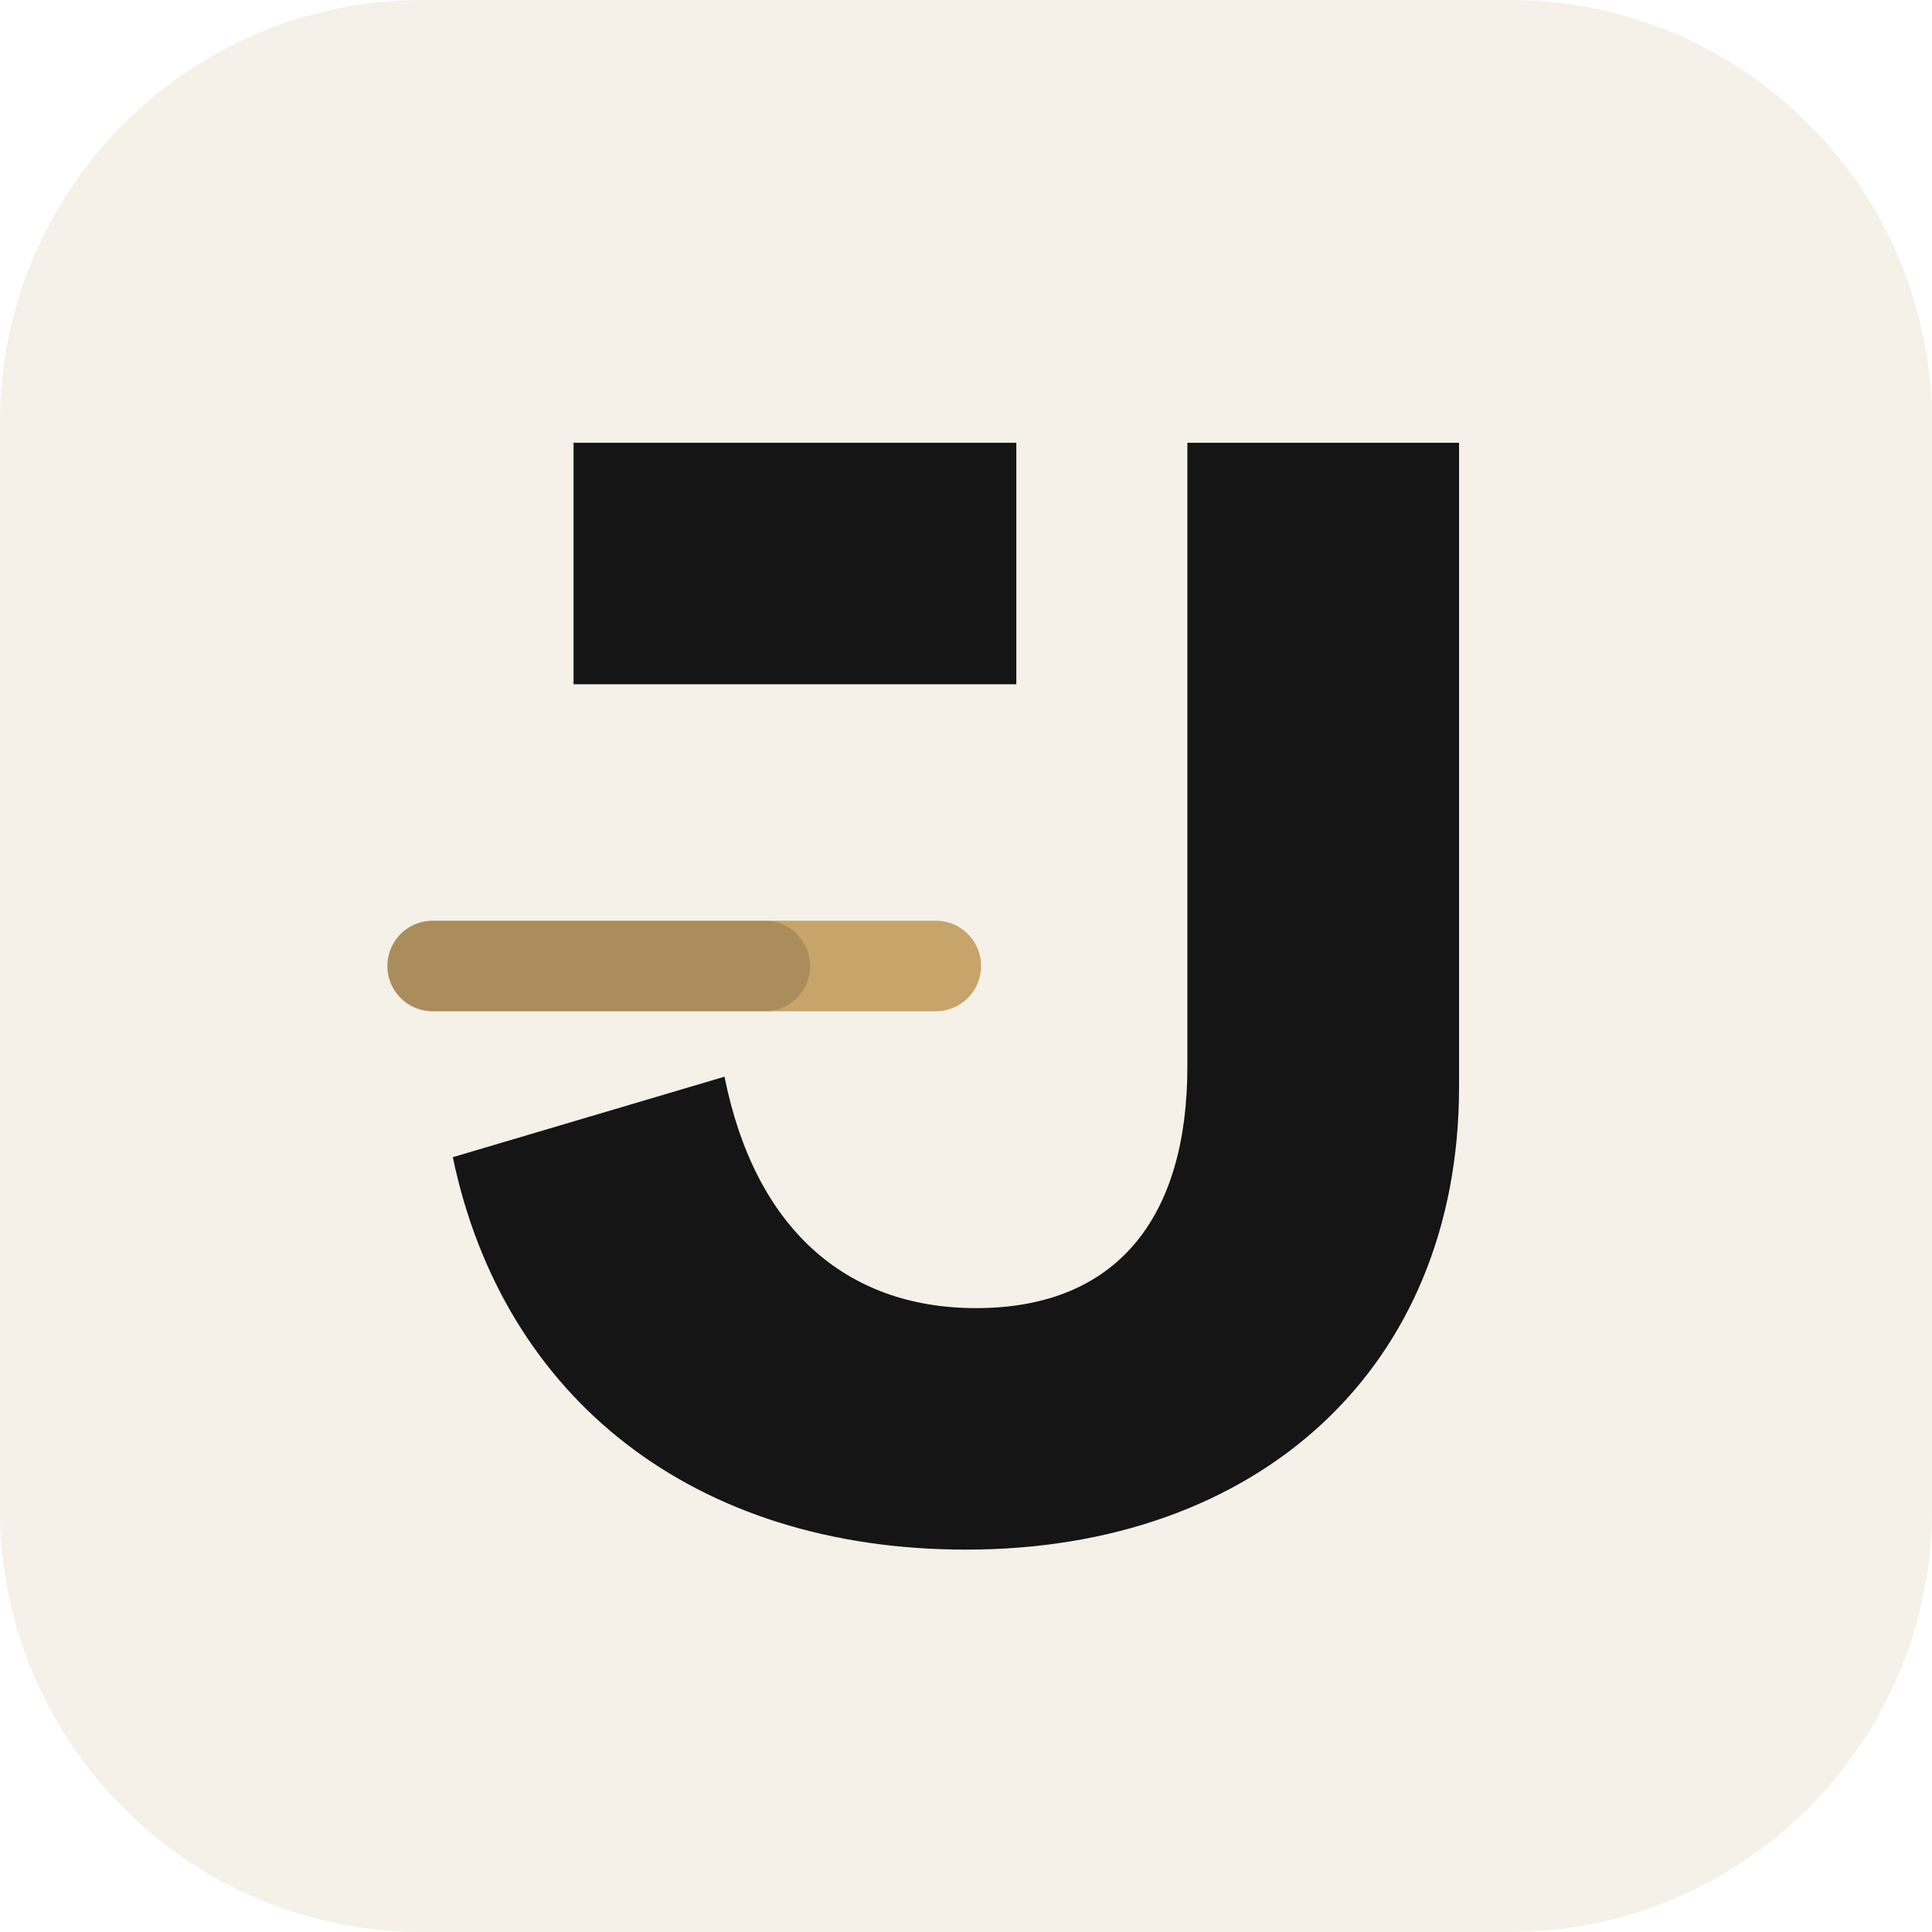
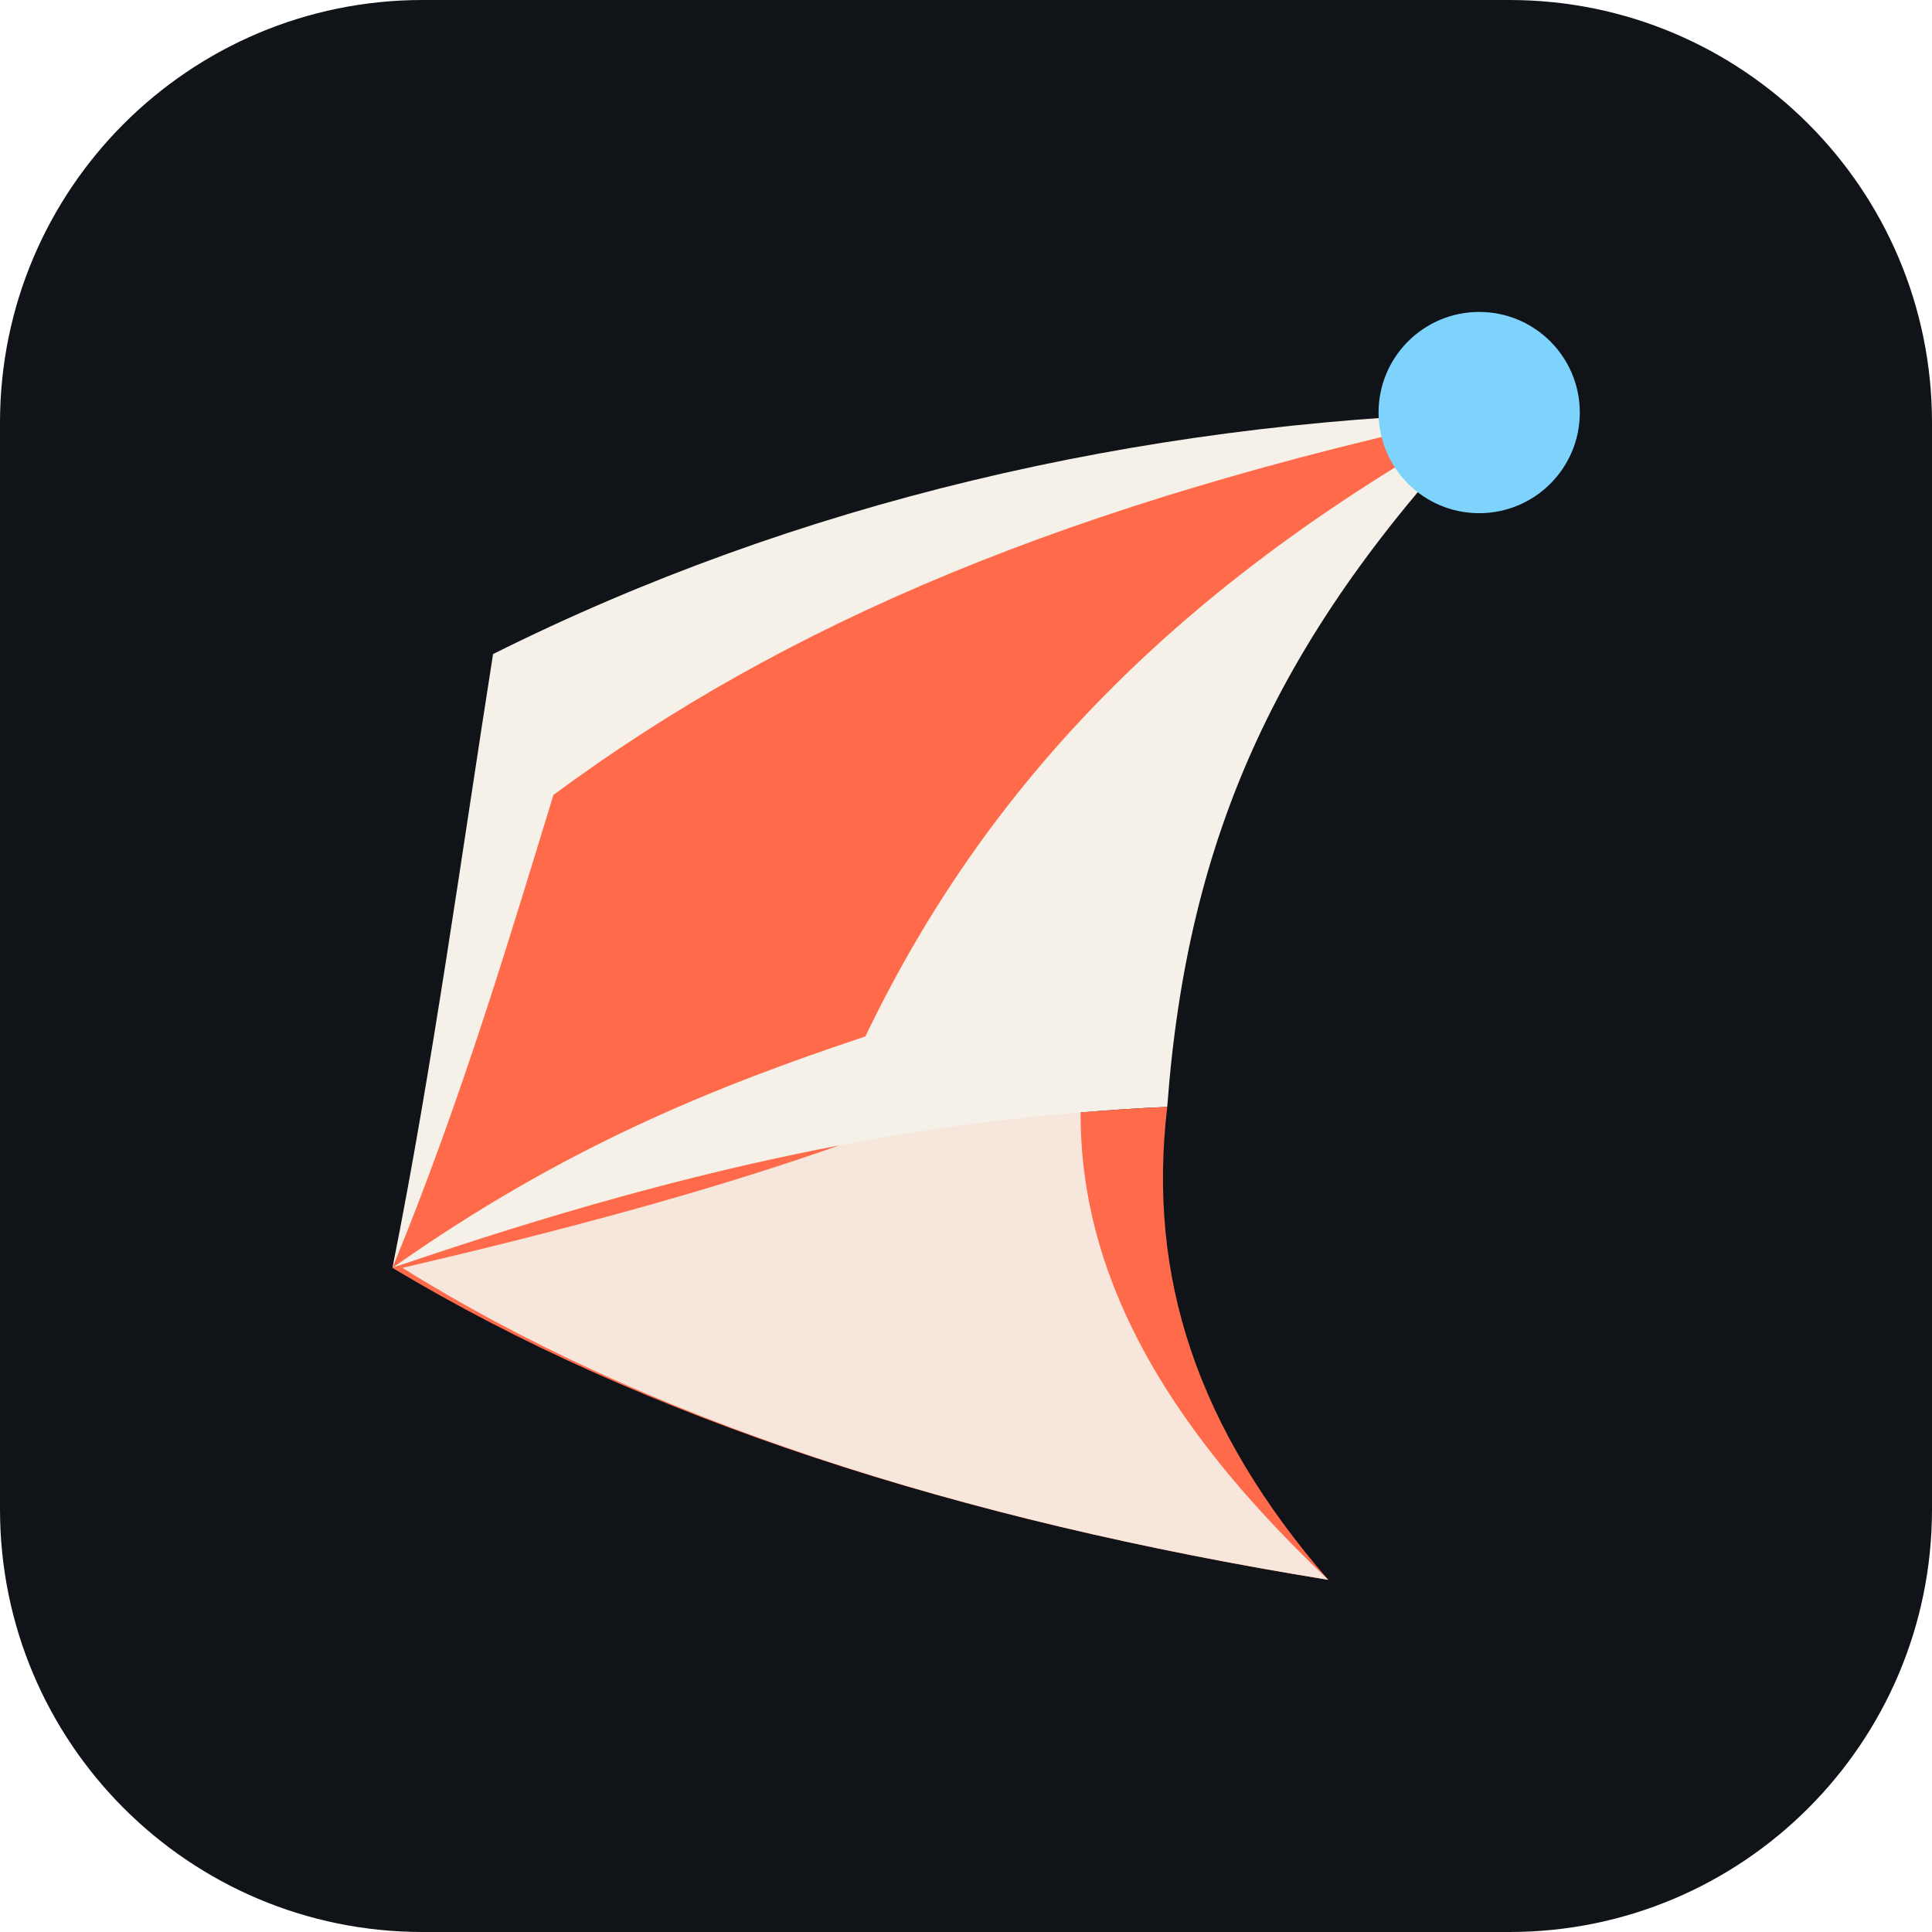
<svg xmlns="http://www.w3.org/2000/svg" viewBox="0 0 192 192" fill="none">
-   <rect width="192" height="192" rx="42" fill="#F5F0E8" />
-   <path d="M118 44H145V108C145 136 125 154 96 154C69 154 50 139 45 115L72 107C75 122 84 130 97 130C111 130 118 121 118 106V44Z" fill="#151515" />
-   <path d="M57 44H101V68H57V44Z" fill="#151515" />
-   <path d="M43 96H93" stroke="#C7A46A" stroke-width="9" stroke-linecap="round" />
-   <path d="M43 96H76" stroke="#151515" stroke-opacity=".16" stroke-width="9" stroke-linecap="round" />
+   <rect width="192" height="192" rx="42" fill="#101318" />
+   <path d="M39 126C63 84 95 55 148 41C127 63 118 83 116 110C93 111 70 116 39 126Z" fill="#F5F1E8" />
+   <path d="M39 126C71 115 94 111 116 110C114 127 119 142 132 157C95 151 64 141 39 126Z" fill="#FF6B4A" />
+   <path d="M49 65C79 50 113 42 148 41C97 56 66 84 39 126C43 106 46 84 49 65Z" fill="#F5F1E8" />
+   <path d="M55 79C78 62 106 50 148 41C117 58 98 78 86 103C71 108 56 114 39 126C46 109 51 92 55 79Z" fill="#FF6B4A" />
+   <path d="M40 126C64 141 95 151 132 157C113 139 105 122 108 103C92 112 70 119 40 126Z" fill="#F5F1E8" fill-opacity=".92" />
+   <circle cx="147" cy="41" r="10" fill="#7DD3FC" />
</svg>
